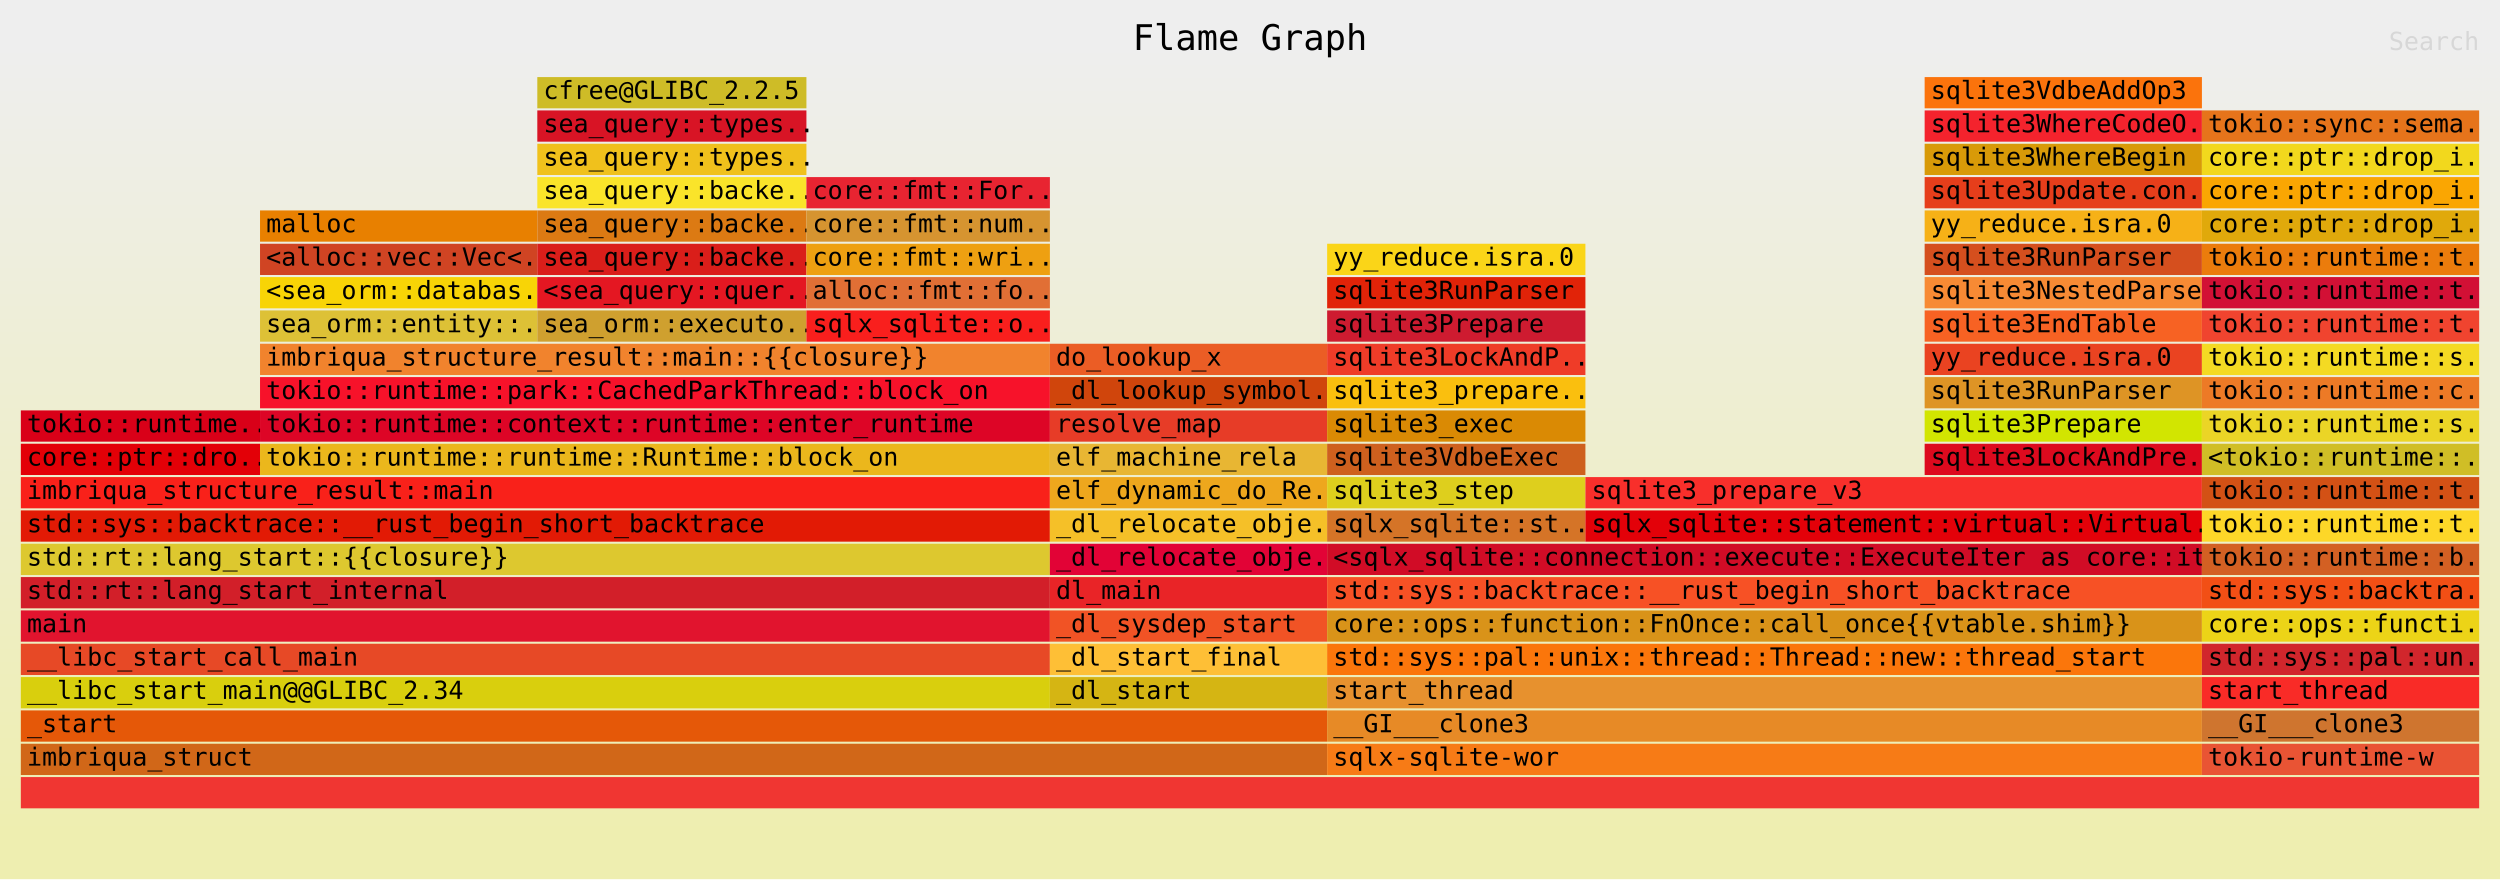
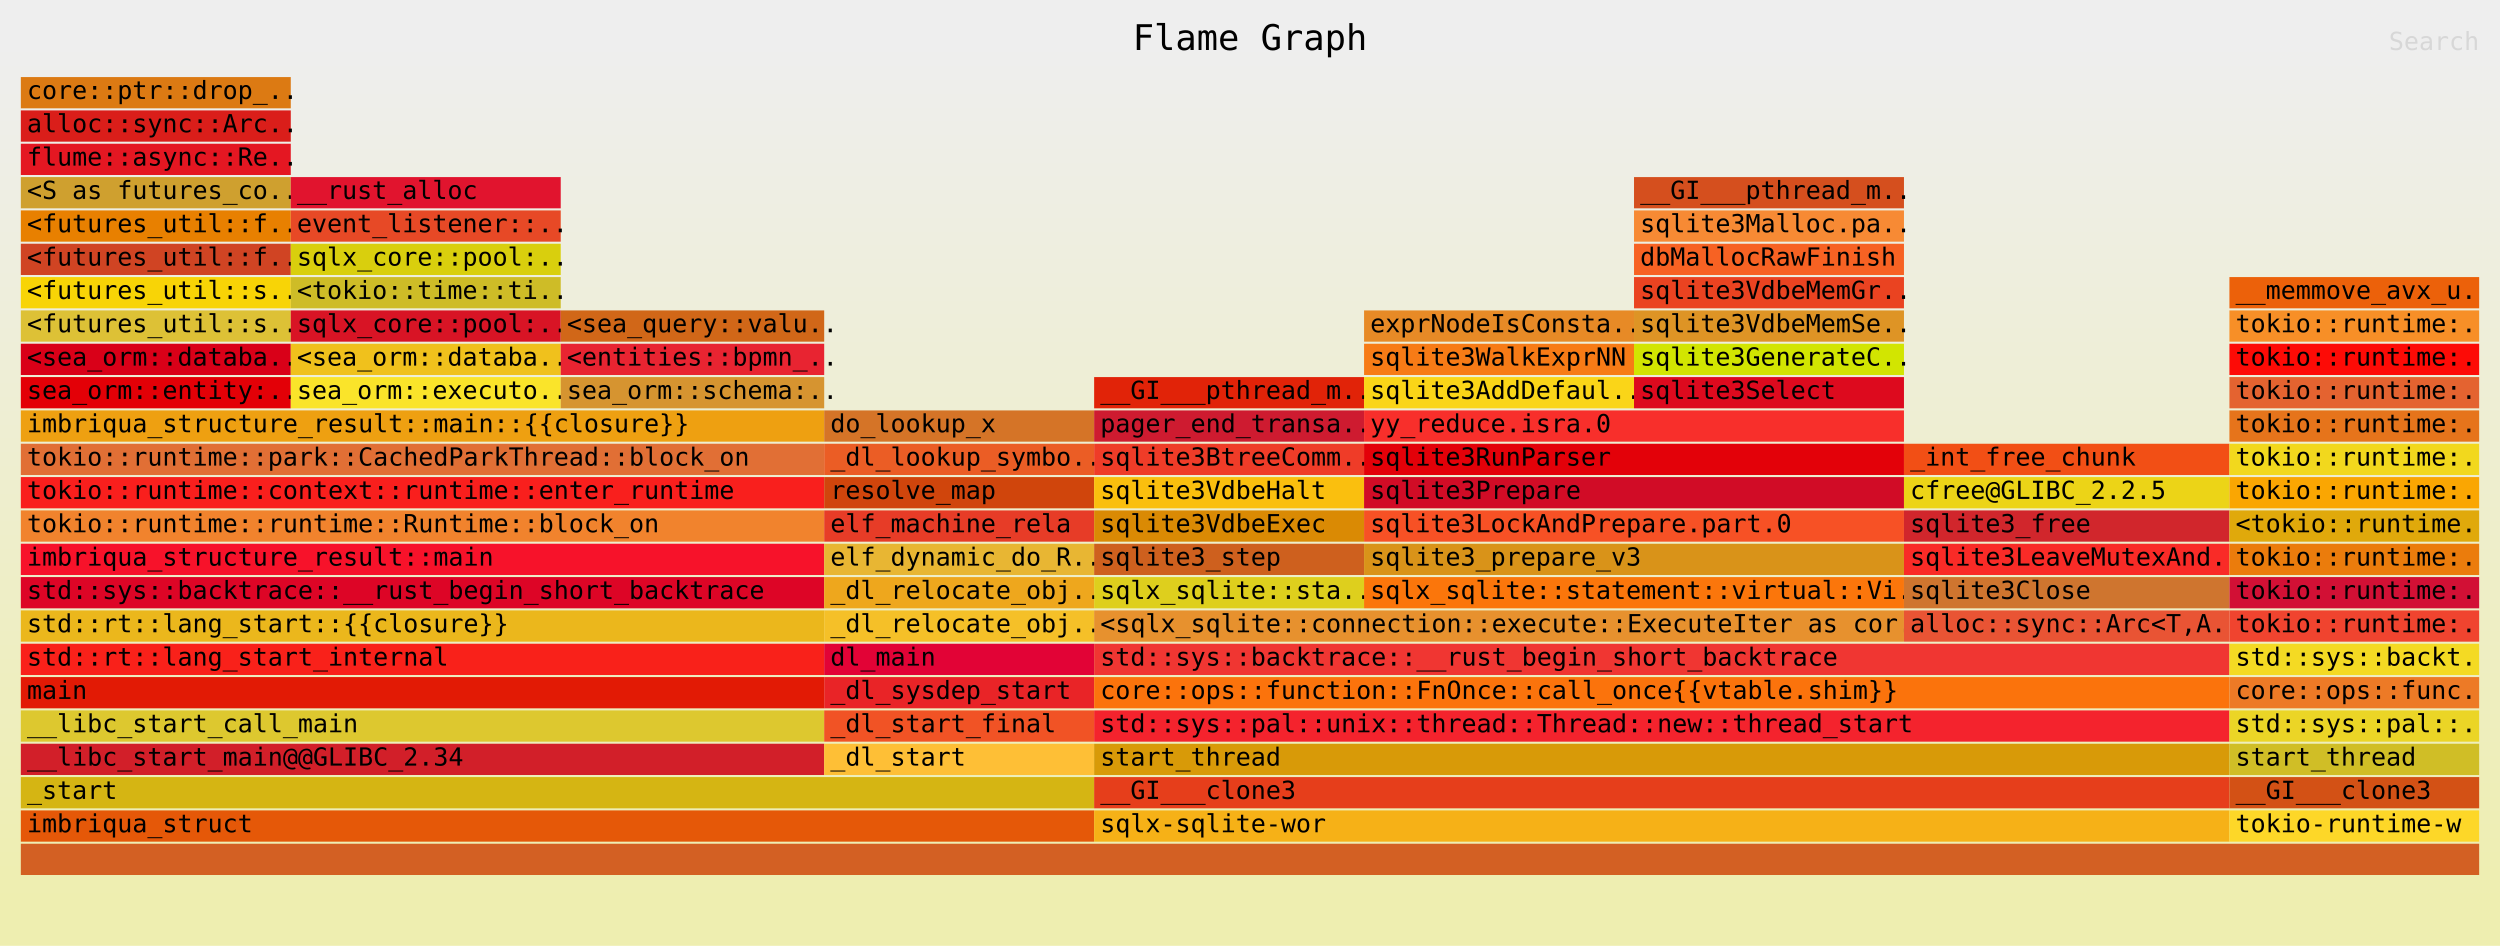
- <svg xmlns="http://www.w3.org/2000/svg" xmlns:ns1="http://github.com/jonhoo/inferno" version="1.1" width="1200" height="422" viewBox="0 0 1200 422">
+ <svg xmlns="http://www.w3.org/2000/svg" xmlns:ns1="http://github.com/jonhoo/inferno" version="1.1" width="1200" height="454" viewBox="0 0 1200 454">
  <defs>
    <linearGradient id="background" y1="0" y2="1" x1="0" x2="0">
      <stop stop-color="#eeeeee" offset="5%" />
      <stop stop-color="#eeeeb0" offset="95%" />
    </linearGradient>
  </defs>
  <style type="text/css">
text { font-family:monospace; font-size:12px }
#title { text-anchor:middle; font-size:17px; }
#matched { text-anchor:end; }
#search { text-anchor:end; opacity:0.1; cursor:pointer; }
#search:hover, #search.show { opacity:1; }
#subtitle { text-anchor:middle; font-color:rgb(160,160,160); }
#unzoom { cursor:pointer; }
#frames &gt; *:hover { stroke:black; stroke-width:0.5; cursor:pointer; }
.hide { display:none; }
.parent { opacity:0.5; }
</style>
-   <rect x="0" y="0" width="100%" height="422" fill="url(#background)" />
+   <rect x="0" y="0" width="100%" height="454" fill="url(#background)" />
  <text id="title" fill="rgb(0,0,0)" x="50%" y="24.00">Flame Graph</text>
-   <text id="details" fill="rgb(0,0,0)" x="10" y="405.00"> </text>
+   <text id="details" fill="rgb(0,0,0)" x="10" y="437.00"> </text>
  <text id="unzoom" class="hide" fill="rgb(0,0,0)" x="10" y="24.00">Reset Zoom</text>
  <text id="search" fill="rgb(0,0,0)" x="1190" y="24.00">Search</text>
-   <text id="matched" fill="rgb(0,0,0)" x="1190" y="405.00"> </text>
-   <svg id="frames" x="10" width="1180" total_samples="4446489">
-     <g>
-       <rect x="0%" y="213" width="9.73%" height="15" fill="rgb(227,0,7)" ns1:x="0" ns1:w="432638" />
-       <text x="0.25%" y="223.50">core::ptr::dro..</text>
-     </g>
-     <g>
-       <rect x="0%" y="197" width="9.73%" height="15" fill="rgb(217,0,24)" ns1:x="0" ns1:w="432638" />
-       <text x="0.25%" y="207.50">tokio::runtime..</text>
-     </g>
-     <g>
-       <rect x="9.73%" y="149" width="11.279%" height="15" fill="rgb(221,193,54)" ns1:x="432638" ns1:w="501504" />
-       <text x="9.98%" y="159.50">sea_orm::entity::..</text>
-     </g>
-     <g>
-       <rect x="9.73%" y="133" width="11.279%" height="15" fill="rgb(248,212,6)" ns1:x="432638" ns1:w="501504" />
-       <text x="9.98%" y="143.50">&lt;sea_orm::databas..</text>
-     </g>
-     <g>
-       <rect x="9.73%" y="117" width="11.279%" height="15" fill="rgb(208,68,35)" ns1:x="432638" ns1:w="501504" />
-       <text x="9.98%" y="127.50">&lt;alloc::vec::Vec&lt;..</text>
-     </g>
-     <g>
-       <rect x="9.73%" y="101" width="11.279%" height="15" fill="rgb(232,128,0)" ns1:x="432638" ns1:w="501504" />
-       <text x="9.98%" y="111.50">malloc</text>
-     </g>
-     <g>
-       <rect x="21.009%" y="149" width="10.947%" height="15" fill="rgb(207,160,47)" ns1:x="934142" ns1:w="486757" />
-       <text x="21.259%" y="159.50">sea_orm::executo..</text>
-     </g>
-     <g>
-       <rect x="21.009%" y="133" width="10.947%" height="15" fill="rgb(228,23,34)" ns1:x="934142" ns1:w="486757" />
-       <text x="21.259%" y="143.50">&lt;sea_query::quer..</text>
-     </g>
-     <g>
-       <rect x="21.009%" y="117" width="10.947%" height="15" fill="rgb(218,30,26)" ns1:x="934142" ns1:w="486757" />
-       <text x="21.259%" y="127.50">sea_query::backe..</text>
-     </g>
-     <g>
-       <rect x="21.009%" y="101" width="10.947%" height="15" fill="rgb(220,122,19)" ns1:x="934142" ns1:w="486757" />
-       <text x="21.259%" y="111.50">sea_query::backe..</text>
-     </g>
-     <g>
-       <rect x="21.009%" y="85" width="10.947%" height="15" fill="rgb(250,228,42)" ns1:x="934142" ns1:w="486757" />
-       <text x="21.259%" y="95.50">sea_query::backe..</text>
-     </g>
-     <g>
-       <rect x="21.009%" y="69" width="10.947%" height="15" fill="rgb(240,193,28)" ns1:x="934142" ns1:w="486757" />
-       <text x="21.259%" y="79.50">sea_query::types..</text>
-     </g>
-     <g>
-       <rect x="21.009%" y="53" width="10.947%" height="15" fill="rgb(216,20,37)" ns1:x="934142" ns1:w="486757" />
-       <text x="21.259%" y="63.50">sea_query::types..</text>
-     </g>
-     <g>
-       <rect x="21.009%" y="37" width="10.947%" height="15" fill="rgb(206,188,39)" ns1:x="934142" ns1:w="486757" />
-       <text x="21.259%" y="47.50">cfree@GLIBC_2.2.5</text>
-     </g>
-     <g>
-       <rect x="0%" y="325" width="41.859%" height="15" fill="rgb(217,207,13)" ns1:x="0" ns1:w="1861277" />
-       <text x="0.25%" y="335.50">__libc_start_main@@GLIBC_2.34</text>
-     </g>
-     <g>
-       <rect x="0%" y="309" width="41.859%" height="15" fill="rgb(231,73,38)" ns1:x="0" ns1:w="1861277" />
-       <text x="0.25%" y="319.50">__libc_start_call_main</text>
-     </g>
-     <g>
-       <rect x="0%" y="293" width="41.859%" height="15" fill="rgb(225,20,46)" ns1:x="0" ns1:w="1861277" />
-       <text x="0.25%" y="303.50">main</text>
-     </g>
-     <g>
-       <rect x="0%" y="277" width="41.859%" height="15" fill="rgb(210,31,41)" ns1:x="0" ns1:w="1861277" />
-       <text x="0.25%" y="287.50">std::rt::lang_start_internal</text>
-     </g>
-     <g>
-       <rect x="0%" y="261" width="41.859%" height="15" fill="rgb(221,200,47)" ns1:x="0" ns1:w="1861277" />
-       <text x="0.25%" y="271.50">std::rt::lang_start::{{closure}}</text>
-     </g>
-     <g>
-       <rect x="0%" y="245" width="41.859%" height="15" fill="rgb(226,26,5)" ns1:x="0" ns1:w="1861277" />
-       <text x="0.25%" y="255.50">std::sys::backtrace::__rust_begin_short_backtrace</text>
-     </g>
-     <g>
-       <rect x="0%" y="229" width="41.859%" height="15" fill="rgb(249,33,26)" ns1:x="0" ns1:w="1861277" />
-       <text x="0.25%" y="239.50">imbriqua_structure_result::main</text>
-     </g>
-     <g>
-       <rect x="9.73%" y="213" width="32.13%" height="15" fill="rgb(235,183,28)" ns1:x="432638" ns1:w="1428639" />
-       <text x="9.98%" y="223.50">tokio::runtime::runtime::Runtime::block_on</text>
-     </g>
-     <g>
-       <rect x="9.73%" y="197" width="32.13%" height="15" fill="rgb(221,5,38)" ns1:x="432638" ns1:w="1428639" />
-       <text x="9.98%" y="207.50">tokio::runtime::context::runtime::enter_runtime</text>
-     </g>
-     <g>
-       <rect x="9.73%" y="181" width="32.13%" height="15" fill="rgb(247,18,42)" ns1:x="432638" ns1:w="1428639" />
-       <text x="9.98%" y="191.50">tokio::runtime::park::CachedParkThread::block_on</text>
-     </g>
-     <g>
-       <rect x="9.73%" y="165" width="32.13%" height="15" fill="rgb(241,131,45)" ns1:x="432638" ns1:w="1428639" />
-       <text x="9.98%" y="175.50">imbriqua_structure_result::main::{{closure}}</text>
-     </g>
-     <g>
-       <rect x="31.956%" y="149" width="9.904%" height="15" fill="rgb(249,31,29)" ns1:x="1420899" ns1:w="440378" />
-       <text x="32.206%" y="159.50">sqlx_sqlite::o..</text>
-     </g>
-     <g>
-       <rect x="31.956%" y="133" width="9.904%" height="15" fill="rgb(225,111,53)" ns1:x="1420899" ns1:w="440378" />
-       <text x="32.206%" y="143.50">alloc::fmt::fo..</text>
-     </g>
-     <g>
-       <rect x="31.956%" y="117" width="9.904%" height="15" fill="rgb(238,160,17)" ns1:x="1420899" ns1:w="440378" />
-       <text x="32.206%" y="127.50">core::fmt::wri..</text>
-     </g>
-     <g>
-       <rect x="31.956%" y="101" width="9.904%" height="15" fill="rgb(214,148,48)" ns1:x="1420899" ns1:w="440378" />
-       <text x="32.206%" y="111.50">core::fmt::num..</text>
-     </g>
-     <g>
-       <rect x="31.956%" y="85" width="9.904%" height="15" fill="rgb(232,36,49)" ns1:x="1420899" ns1:w="440378" />
-       <text x="32.206%" y="95.50">core::fmt::For..</text>
-     </g>
-     <g>
-       <rect x="0%" y="357" width="53.138%" height="15" fill="rgb(209,103,24)" ns1:x="0" ns1:w="2362781" />
-       <text x="0.25%" y="367.50">imbriqua_struct</text>
-     </g>
-     <g>
-       <rect x="0%" y="341" width="53.138%" height="15" fill="rgb(229,88,8)" ns1:x="0" ns1:w="2362781" />
-       <text x="0.25%" y="351.50">_start</text>
-     </g>
-     <g>
-       <rect x="41.859%" y="325" width="11.279%" height="15" fill="rgb(213,181,19)" ns1:x="1861277" ns1:w="501504" />
-       <text x="42.109%" y="335.50">_dl_start</text>
-     </g>
-     <g>
-       <rect x="41.859%" y="309" width="11.279%" height="15" fill="rgb(254,191,54)" ns1:x="1861277" ns1:w="501504" />
-       <text x="42.109%" y="319.50">_dl_start_final</text>
-     </g>
-     <g>
-       <rect x="41.859%" y="293" width="11.279%" height="15" fill="rgb(241,83,37)" ns1:x="1861277" ns1:w="501504" />
-       <text x="42.109%" y="303.50">_dl_sysdep_start</text>
-     </g>
-     <g>
-       <rect x="41.859%" y="277" width="11.279%" height="15" fill="rgb(233,36,39)" ns1:x="1861277" ns1:w="501504" />
-       <text x="42.109%" y="287.50">dl_main</text>
-     </g>
-     <g>
-       <rect x="41.859%" y="261" width="11.279%" height="15" fill="rgb(226,3,54)" ns1:x="1861277" ns1:w="501504" />
-       <text x="42.109%" y="271.50">_dl_relocate_obje..</text>
-     </g>
-     <g>
-       <rect x="41.859%" y="245" width="11.279%" height="15" fill="rgb(245,192,40)" ns1:x="1861277" ns1:w="501504" />
-       <text x="42.109%" y="255.50">_dl_relocate_obje..</text>
-     </g>
-     <g>
-       <rect x="41.859%" y="229" width="11.279%" height="15" fill="rgb(238,167,29)" ns1:x="1861277" ns1:w="501504" />
-       <text x="42.109%" y="239.50">elf_dynamic_do_Re..</text>
-     </g>
-     <g>
-       <rect x="41.859%" y="213" width="11.279%" height="15" fill="rgb(232,182,51)" ns1:x="1861277" ns1:w="501504" />
-       <text x="42.109%" y="223.50">elf_machine_rela</text>
-     </g>
-     <g>
-       <rect x="41.859%" y="197" width="11.279%" height="15" fill="rgb(231,60,39)" ns1:x="1861277" ns1:w="501504" />
-       <text x="42.109%" y="207.50">resolve_map</text>
-     </g>
-     <g>
-       <rect x="41.859%" y="181" width="11.279%" height="15" fill="rgb(208,69,12)" ns1:x="1861277" ns1:w="501504" />
-       <text x="42.109%" y="191.50">_dl_lookup_symbol..</text>
-     </g>
-     <g>
-       <rect x="41.859%" y="165" width="11.279%" height="15" fill="rgb(235,93,37)" ns1:x="1861277" ns1:w="501504" />
-       <text x="42.109%" y="175.50">do_lookup_x</text>
-     </g>
-     <g>
-       <rect x="53.138%" y="245" width="10.506%" height="15" fill="rgb(213,116,39)" ns1:x="2362781" ns1:w="467139" />
-       <text x="53.388%" y="255.50">sqlx_sqlite::st..</text>
-     </g>
-     <g>
-       <rect x="53.138%" y="229" width="10.506%" height="15" fill="rgb(222,207,29)" ns1:x="2362781" ns1:w="467139" />
-       <text x="53.388%" y="239.50">sqlite3_step</text>
-     </g>
-     <g>
-       <rect x="53.138%" y="213" width="10.506%" height="15" fill="rgb(206,96,30)" ns1:x="2362781" ns1:w="467139" />
-       <text x="53.388%" y="223.50">sqlite3VdbeExec</text>
-     </g>
-     <g>
-       <rect x="53.138%" y="197" width="10.506%" height="15" fill="rgb(218,138,4)" ns1:x="2362781" ns1:w="467139" />
-       <text x="53.388%" y="207.50">sqlite3_exec</text>
-     </g>
-     <g>
-       <rect x="53.138%" y="181" width="10.506%" height="15" fill="rgb(250,191,14)" ns1:x="2362781" ns1:w="467139" />
-       <text x="53.388%" y="191.50">sqlite3_prepare..</text>
-     </g>
-     <g>
-       <rect x="53.138%" y="165" width="10.506%" height="15" fill="rgb(239,60,40)" ns1:x="2362781" ns1:w="467139" />
-       <text x="53.388%" y="175.50">sqlite3LockAndP..</text>
-     </g>
-     <g>
-       <rect x="53.138%" y="149" width="10.506%" height="15" fill="rgb(206,27,48)" ns1:x="2362781" ns1:w="467139" />
-       <text x="53.388%" y="159.50">sqlite3Prepare</text>
-     </g>
-     <g>
-       <rect x="53.138%" y="133" width="10.506%" height="15" fill="rgb(225,35,8)" ns1:x="2362781" ns1:w="467139" />
-       <text x="53.388%" y="143.50">sqlite3RunParser</text>
-     </g>
-     <g>
-       <rect x="53.138%" y="117" width="10.506%" height="15" fill="rgb(250,213,24)" ns1:x="2362781" ns1:w="467139" />
-       <text x="53.388%" y="127.50">yy_reduce.isra.0</text>
-     </g>
-     <g>
-       <rect x="53.138%" y="357" width="35.583%" height="15" fill="rgb(247,123,22)" ns1:x="2362781" ns1:w="1582204" />
-       <text x="53.388%" y="367.50">sqlx-sqlite-wor</text>
-     </g>
-     <g>
-       <rect x="53.138%" y="341" width="35.583%" height="15" fill="rgb(231,138,38)" ns1:x="2362781" ns1:w="1582204" />
-       <text x="53.388%" y="351.50">__GI___clone3</text>
-     </g>
-     <g>
-       <rect x="53.138%" y="325" width="35.583%" height="15" fill="rgb(231,145,46)" ns1:x="2362781" ns1:w="1582204" />
-       <text x="53.388%" y="335.50">start_thread</text>
-     </g>
-     <g>
-       <rect x="53.138%" y="309" width="35.583%" height="15" fill="rgb(251,118,11)" ns1:x="2362781" ns1:w="1582204" />
-       <text x="53.388%" y="319.50">std::sys::pal::unix::thread::Thread::new::thread_start</text>
-     </g>
-     <g>
-       <rect x="53.138%" y="293" width="35.583%" height="15" fill="rgb(217,147,25)" ns1:x="2362781" ns1:w="1582204" />
-       <text x="53.388%" y="303.50">core::ops::function::FnOnce::call_once{{vtable.shim}}</text>
-     </g>
-     <g>
-       <rect x="53.138%" y="277" width="35.583%" height="15" fill="rgb(247,81,37)" ns1:x="2362781" ns1:w="1582204" />
-       <text x="53.388%" y="287.50">std::sys::backtrace::__rust_begin_short_backtrace</text>
-     </g>
-     <g>
-       <rect x="53.138%" y="261" width="35.583%" height="15" fill="rgb(209,12,38)" ns1:x="2362781" ns1:w="1582204" />
-       <text x="53.388%" y="271.50">&lt;sqlx_sqlite::connection::execute::ExecuteIter as core::it..</text>
-     </g>
-     <g>
-       <rect x="63.644%" y="245" width="25.077%" height="15" fill="rgb(227,1,9)" ns1:x="2829920" ns1:w="1115065" />
-       <text x="63.894%" y="255.50">sqlx_sqlite::statement::virtual::Virtual..</text>
-     </g>
-     <g>
-       <rect x="63.644%" y="229" width="25.077%" height="15" fill="rgb(248,47,43)" ns1:x="2829920" ns1:w="1115065" />
-       <text x="63.894%" y="239.50">sqlite3_prepare_v3</text>
-     </g>
-     <g>
-       <rect x="77.443%" y="213" width="11.279%" height="15" fill="rgb(221,10,30)" ns1:x="3443481" ns1:w="501504" />
-       <text x="77.693%" y="223.50">sqlite3LockAndPre..</text>
-     </g>
-     <g>
-       <rect x="77.443%" y="197" width="11.279%" height="15" fill="rgb(210,229,1)" ns1:x="3443481" ns1:w="501504" />
-       <text x="77.693%" y="207.50">sqlite3Prepare</text>
-     </g>
-     <g>
-       <rect x="77.443%" y="181" width="11.279%" height="15" fill="rgb(222,148,37)" ns1:x="3443481" ns1:w="501504" />
-       <text x="77.693%" y="191.50">sqlite3RunParser</text>
-     </g>
-     <g>
-       <rect x="77.443%" y="165" width="11.279%" height="15" fill="rgb(234,67,33)" ns1:x="3443481" ns1:w="501504" />
-       <text x="77.693%" y="175.50">yy_reduce.isra.0</text>
-     </g>
-     <g>
-       <rect x="77.443%" y="149" width="11.279%" height="15" fill="rgb(247,98,35)" ns1:x="3443481" ns1:w="501504" />
-       <text x="77.693%" y="159.50">sqlite3EndTable</text>
-     </g>
-     <g>
-       <rect x="77.443%" y="133" width="11.279%" height="15" fill="rgb(247,138,52)" ns1:x="3443481" ns1:w="501504" />
-       <text x="77.693%" y="143.50">sqlite3NestedParse</text>
-     </g>
-     <g>
-       <rect x="77.443%" y="117" width="11.279%" height="15" fill="rgb(213,79,30)" ns1:x="3443481" ns1:w="501504" />
-       <text x="77.693%" y="127.50">sqlite3RunParser</text>
-     </g>
-     <g>
-       <rect x="77.443%" y="101" width="11.279%" height="15" fill="rgb(246,177,23)" ns1:x="3443481" ns1:w="501504" />
-       <text x="77.693%" y="111.50">yy_reduce.isra.0</text>
-     </g>
-     <g>
-       <rect x="77.443%" y="85" width="11.279%" height="15" fill="rgb(230,62,27)" ns1:x="3443481" ns1:w="501504" />
-       <text x="77.693%" y="95.50">sqlite3Update.con..</text>
-     </g>
-     <g>
-       <rect x="77.443%" y="69" width="11.279%" height="15" fill="rgb(216,154,8)" ns1:x="3443481" ns1:w="501504" />
-       <text x="77.693%" y="79.50">sqlite3WhereBegin</text>
-     </g>
-     <g>
-       <rect x="77.443%" y="53" width="11.279%" height="15" fill="rgb(244,35,45)" ns1:x="3443481" ns1:w="501504" />
-       <text x="77.693%" y="63.50">sqlite3WhereCodeO..</text>
-     </g>
-     <g>
-       <rect x="77.443%" y="37" width="11.279%" height="15" fill="rgb(251,115,12)" ns1:x="3443481" ns1:w="501504" />
-       <text x="77.693%" y="47.50">sqlite3VdbeAddOp3</text>
-     </g>
-     <g>
-       <rect x="0%" y="373" width="100%" height="15" fill="rgb(240,54,50)" ns1:x="0" ns1:w="4446489" />
-       <text x="0.25%" y="383.50" />
-     </g>
-     <g>
-       <rect x="88.721%" y="357" width="11.279%" height="15" fill="rgb(233,84,52)" ns1:x="3944985" ns1:w="501504" />
-       <text x="88.971%" y="367.50">tokio-runtime-w</text>
-     </g>
-     <g>
-       <rect x="88.721%" y="341" width="11.279%" height="15" fill="rgb(207,117,47)" ns1:x="3944985" ns1:w="501504" />
-       <text x="88.971%" y="351.50">__GI___clone3</text>
-     </g>
-     <g>
-       <rect x="88.721%" y="325" width="11.279%" height="15" fill="rgb(249,43,39)" ns1:x="3944985" ns1:w="501504" />
-       <text x="88.971%" y="335.50">start_thread</text>
-     </g>
-     <g>
-       <rect x="88.721%" y="309" width="11.279%" height="15" fill="rgb(209,38,44)" ns1:x="3944985" ns1:w="501504" />
-       <text x="88.971%" y="319.50">std::sys::pal::un..</text>
-     </g>
-     <g>
-       <rect x="88.721%" y="293" width="11.279%" height="15" fill="rgb(236,212,23)" ns1:x="3944985" ns1:w="501504" />
-       <text x="88.971%" y="303.50">core::ops::functi..</text>
-     </g>
-     <g>
-       <rect x="88.721%" y="277" width="11.279%" height="15" fill="rgb(242,79,21)" ns1:x="3944985" ns1:w="501504" />
-       <text x="88.971%" y="287.50">std::sys::backtra..</text>
-     </g>
-     <g>
-       <rect x="88.721%" y="261" width="11.279%" height="15" fill="rgb(211,96,35)" ns1:x="3944985" ns1:w="501504" />
-       <text x="88.971%" y="271.50">tokio::runtime::b..</text>
-     </g>
-     <g>
-       <rect x="88.721%" y="245" width="11.279%" height="15" fill="rgb(253,215,40)" ns1:x="3944985" ns1:w="501504" />
-       <text x="88.971%" y="255.50">tokio::runtime::t..</text>
-     </g>
-     <g>
-       <rect x="88.721%" y="229" width="11.279%" height="15" fill="rgb(211,81,21)" ns1:x="3944985" ns1:w="501504" />
-       <text x="88.971%" y="239.50">tokio::runtime::t..</text>
-     </g>
-     <g>
-       <rect x="88.721%" y="213" width="11.279%" height="15" fill="rgb(208,190,38)" ns1:x="3944985" ns1:w="501504" />
-       <text x="88.971%" y="223.50">&lt;tokio::runtime::..</text>
-     </g>
-     <g>
-       <rect x="88.721%" y="197" width="11.279%" height="15" fill="rgb(235,213,38)" ns1:x="3944985" ns1:w="501504" />
-       <text x="88.971%" y="207.50">tokio::runtime::s..</text>
-     </g>
-     <g>
-       <rect x="88.721%" y="181" width="11.279%" height="15" fill="rgb(237,122,38)" ns1:x="3944985" ns1:w="501504" />
-       <text x="88.971%" y="191.50">tokio::runtime::c..</text>
-     </g>
-     <g>
-       <rect x="88.721%" y="165" width="11.279%" height="15" fill="rgb(244,218,35)" ns1:x="3944985" ns1:w="501504" />
-       <text x="88.971%" y="175.50">tokio::runtime::s..</text>
-     </g>
-     <g>
-       <rect x="88.721%" y="149" width="11.279%" height="15" fill="rgb(240,68,47)" ns1:x="3944985" ns1:w="501504" />
-       <text x="88.971%" y="159.50">tokio::runtime::t..</text>
-     </g>
-     <g>
-       <rect x="88.721%" y="133" width="11.279%" height="15" fill="rgb(210,16,53)" ns1:x="3944985" ns1:w="501504" />
-       <text x="88.971%" y="143.50">tokio::runtime::t..</text>
-     </g>
-     <g>
-       <rect x="88.721%" y="117" width="11.279%" height="15" fill="rgb(235,124,12)" ns1:x="3944985" ns1:w="501504" />
-       <text x="88.971%" y="127.50">tokio::runtime::t..</text>
-     </g>
-     <g>
-       <rect x="88.721%" y="101" width="11.279%" height="15" fill="rgb(224,169,11)" ns1:x="3944985" ns1:w="501504" />
-       <text x="88.971%" y="111.50">core::ptr::drop_i..</text>
-     </g>
-     <g>
-       <rect x="88.721%" y="85" width="11.279%" height="15" fill="rgb(250,166,2)" ns1:x="3944985" ns1:w="501504" />
-       <text x="88.971%" y="95.50">core::ptr::drop_i..</text>
-     </g>
-     <g>
-       <rect x="88.721%" y="69" width="11.279%" height="15" fill="rgb(242,216,29)" ns1:x="3944985" ns1:w="501504" />
-       <text x="88.971%" y="79.50">core::ptr::drop_i..</text>
-     </g>
-     <g>
-       <rect x="88.721%" y="53" width="11.279%" height="15" fill="rgb(230,116,27)" ns1:x="3944985" ns1:w="501504" />
-       <text x="88.971%" y="63.50">tokio::sync::sema..</text>
+   <text id="matched" fill="rgb(0,0,0)" x="1190" y="437.00"> </text>
+   <svg id="frames" x="10" width="1180" total_samples="4567129">
+     <g>
+       <rect x="0%" y="181" width="10.981%" height="15" fill="rgb(227,0,7)" ns1:x="0" ns1:w="501504" />
+       <text x="0.25%" y="191.50">sea_orm::entity:..</text>
+     </g>
+     <g>
+       <rect x="0%" y="165" width="10.981%" height="15" fill="rgb(217,0,24)" ns1:x="0" ns1:w="501504" />
+       <text x="0.25%" y="175.50">&lt;sea_orm::databa..</text>
+     </g>
+     <g>
+       <rect x="0%" y="149" width="10.981%" height="15" fill="rgb(221,193,54)" ns1:x="0" ns1:w="501504" />
+       <text x="0.25%" y="159.50">&lt;futures_util::s..</text>
+     </g>
+     <g>
+       <rect x="0%" y="133" width="10.981%" height="15" fill="rgb(248,212,6)" ns1:x="0" ns1:w="501504" />
+       <text x="0.25%" y="143.50">&lt;futures_util::s..</text>
+     </g>
+     <g>
+       <rect x="0%" y="117" width="10.981%" height="15" fill="rgb(208,68,35)" ns1:x="0" ns1:w="501504" />
+       <text x="0.25%" y="127.50">&lt;futures_util::f..</text>
+     </g>
+     <g>
+       <rect x="0%" y="101" width="10.981%" height="15" fill="rgb(232,128,0)" ns1:x="0" ns1:w="501504" />
+       <text x="0.25%" y="111.50">&lt;futures_util::f..</text>
+     </g>
+     <g>
+       <rect x="0%" y="85" width="10.981%" height="15" fill="rgb(207,160,47)" ns1:x="0" ns1:w="501504" />
+       <text x="0.25%" y="95.50">&lt;S as futures_co..</text>
+     </g>
+     <g>
+       <rect x="0%" y="69" width="10.981%" height="15" fill="rgb(228,23,34)" ns1:x="0" ns1:w="501504" />
+       <text x="0.25%" y="79.50">flume::async::Re..</text>
+     </g>
+     <g>
+       <rect x="0%" y="53" width="10.981%" height="15" fill="rgb(218,30,26)" ns1:x="0" ns1:w="501504" />
+       <text x="0.25%" y="63.50">alloc::sync::Arc..</text>
+     </g>
+     <g>
+       <rect x="0%" y="37" width="10.981%" height="15" fill="rgb(220,122,19)" ns1:x="0" ns1:w="501504" />
+       <text x="0.25%" y="47.50">core::ptr::drop_..</text>
+     </g>
+     <g>
+       <rect x="10.981%" y="181" width="10.981%" height="15" fill="rgb(250,228,42)" ns1:x="501504" ns1:w="501504" />
+       <text x="11.231%" y="191.50">sea_orm::executo..</text>
+     </g>
+     <g>
+       <rect x="10.981%" y="165" width="10.981%" height="15" fill="rgb(240,193,28)" ns1:x="501504" ns1:w="501504" />
+       <text x="11.231%" y="175.50">&lt;sea_orm::databa..</text>
+     </g>
+     <g>
+       <rect x="10.981%" y="149" width="10.981%" height="15" fill="rgb(216,20,37)" ns1:x="501504" ns1:w="501504" />
+       <text x="11.231%" y="159.50">sqlx_core::pool:..</text>
+     </g>
+     <g>
+       <rect x="10.981%" y="133" width="10.981%" height="15" fill="rgb(206,188,39)" ns1:x="501504" ns1:w="501504" />
+       <text x="11.231%" y="143.50">&lt;tokio::time::ti..</text>
+     </g>
+     <g>
+       <rect x="10.981%" y="117" width="10.981%" height="15" fill="rgb(217,207,13)" ns1:x="501504" ns1:w="501504" />
+       <text x="11.231%" y="127.50">sqlx_core::pool:..</text>
+     </g>
+     <g>
+       <rect x="10.981%" y="101" width="10.981%" height="15" fill="rgb(231,73,38)" ns1:x="501504" ns1:w="501504" />
+       <text x="11.231%" y="111.50">event_listener::..</text>
+     </g>
+     <g>
+       <rect x="10.981%" y="85" width="10.981%" height="15" fill="rgb(225,20,46)" ns1:x="501504" ns1:w="501504" />
+       <text x="11.231%" y="95.50">__rust_alloc</text>
+     </g>
+     <g>
+       <rect x="0%" y="357" width="32.679%" height="15" fill="rgb(210,31,41)" ns1:x="0" ns1:w="1492489" />
+       <text x="0.25%" y="367.50">__libc_start_main@@GLIBC_2.34</text>
+     </g>
+     <g>
+       <rect x="0%" y="341" width="32.679%" height="15" fill="rgb(221,200,47)" ns1:x="0" ns1:w="1492489" />
+       <text x="0.25%" y="351.50">__libc_start_call_main</text>
+     </g>
+     <g>
+       <rect x="0%" y="325" width="32.679%" height="15" fill="rgb(226,26,5)" ns1:x="0" ns1:w="1492489" />
+       <text x="0.25%" y="335.50">main</text>
+     </g>
+     <g>
+       <rect x="0%" y="309" width="32.679%" height="15" fill="rgb(249,33,26)" ns1:x="0" ns1:w="1492489" />
+       <text x="0.25%" y="319.50">std::rt::lang_start_internal</text>
+     </g>
+     <g>
+       <rect x="0%" y="293" width="32.679%" height="15" fill="rgb(235,183,28)" ns1:x="0" ns1:w="1492489" />
+       <text x="0.25%" y="303.50">std::rt::lang_start::{{closure}}</text>
+     </g>
+     <g>
+       <rect x="0%" y="277" width="32.679%" height="15" fill="rgb(221,5,38)" ns1:x="0" ns1:w="1492489" />
+       <text x="0.25%" y="287.50">std::sys::backtrace::__rust_begin_short_backtrace</text>
+     </g>
+     <g>
+       <rect x="0%" y="261" width="32.679%" height="15" fill="rgb(247,18,42)" ns1:x="0" ns1:w="1492489" />
+       <text x="0.25%" y="271.50">imbriqua_structure_result::main</text>
+     </g>
+     <g>
+       <rect x="0%" y="245" width="32.679%" height="15" fill="rgb(241,131,45)" ns1:x="0" ns1:w="1492489" />
+       <text x="0.25%" y="255.50">tokio::runtime::runtime::Runtime::block_on</text>
+     </g>
+     <g>
+       <rect x="0%" y="229" width="32.679%" height="15" fill="rgb(249,31,29)" ns1:x="0" ns1:w="1492489" />
+       <text x="0.25%" y="239.50">tokio::runtime::context::runtime::enter_runtime</text>
+     </g>
+     <g>
+       <rect x="0%" y="213" width="32.679%" height="15" fill="rgb(225,111,53)" ns1:x="0" ns1:w="1492489" />
+       <text x="0.25%" y="223.50">tokio::runtime::park::CachedParkThread::block_on</text>
+     </g>
+     <g>
+       <rect x="0%" y="197" width="32.679%" height="15" fill="rgb(238,160,17)" ns1:x="0" ns1:w="1492489" />
+       <text x="0.25%" y="207.50">imbriqua_structure_result::main::{{closure}}</text>
+     </g>
+     <g>
+       <rect x="21.962%" y="181" width="10.717%" height="15" fill="rgb(214,148,48)" ns1:x="1003008" ns1:w="489481" />
+       <text x="22.212%" y="191.50">sea_orm::schema:..</text>
+     </g>
+     <g>
+       <rect x="21.962%" y="165" width="10.717%" height="15" fill="rgb(232,36,49)" ns1:x="1003008" ns1:w="489481" />
+       <text x="22.212%" y="175.50">&lt;entities::bpmn_..</text>
+     </g>
+     <g>
+       <rect x="21.962%" y="149" width="10.717%" height="15" fill="rgb(209,103,24)" ns1:x="1003008" ns1:w="489481" />
+       <text x="22.212%" y="159.50">&lt;sea_query::valu..</text>
+     </g>
+     <g>
+       <rect x="0%" y="389" width="43.66%" height="15" fill="rgb(229,88,8)" ns1:x="0" ns1:w="1993993" />
+       <text x="0.25%" y="399.50">imbriqua_struct</text>
+     </g>
+     <g>
+       <rect x="0%" y="373" width="43.66%" height="15" fill="rgb(213,181,19)" ns1:x="0" ns1:w="1993993" />
+       <text x="0.25%" y="383.50">_start</text>
+     </g>
+     <g>
+       <rect x="32.679%" y="357" width="10.981%" height="15" fill="rgb(254,191,54)" ns1:x="1492489" ns1:w="501504" />
+       <text x="32.929%" y="367.50">_dl_start</text>
+     </g>
+     <g>
+       <rect x="32.679%" y="341" width="10.981%" height="15" fill="rgb(241,83,37)" ns1:x="1492489" ns1:w="501504" />
+       <text x="32.929%" y="351.50">_dl_start_final</text>
+     </g>
+     <g>
+       <rect x="32.679%" y="325" width="10.981%" height="15" fill="rgb(233,36,39)" ns1:x="1492489" ns1:w="501504" />
+       <text x="32.929%" y="335.50">_dl_sysdep_start</text>
+     </g>
+     <g>
+       <rect x="32.679%" y="309" width="10.981%" height="15" fill="rgb(226,3,54)" ns1:x="1492489" ns1:w="501504" />
+       <text x="32.929%" y="319.50">dl_main</text>
+     </g>
+     <g>
+       <rect x="32.679%" y="293" width="10.981%" height="15" fill="rgb(245,192,40)" ns1:x="1492489" ns1:w="501504" />
+       <text x="32.929%" y="303.50">_dl_relocate_obj..</text>
+     </g>
+     <g>
+       <rect x="32.679%" y="277" width="10.981%" height="15" fill="rgb(238,167,29)" ns1:x="1492489" ns1:w="501504" />
+       <text x="32.929%" y="287.50">_dl_relocate_obj..</text>
+     </g>
+     <g>
+       <rect x="32.679%" y="261" width="10.981%" height="15" fill="rgb(232,182,51)" ns1:x="1492489" ns1:w="501504" />
+       <text x="32.929%" y="271.50">elf_dynamic_do_R..</text>
+     </g>
+     <g>
+       <rect x="32.679%" y="245" width="10.981%" height="15" fill="rgb(231,60,39)" ns1:x="1492489" ns1:w="501504" />
+       <text x="32.929%" y="255.50">elf_machine_rela</text>
+     </g>
+     <g>
+       <rect x="32.679%" y="229" width="10.981%" height="15" fill="rgb(208,69,12)" ns1:x="1492489" ns1:w="501504" />
+       <text x="32.929%" y="239.50">resolve_map</text>
+     </g>
+     <g>
+       <rect x="32.679%" y="213" width="10.981%" height="15" fill="rgb(235,93,37)" ns1:x="1492489" ns1:w="501504" />
+       <text x="32.929%" y="223.50">_dl_lookup_symbo..</text>
+     </g>
+     <g>
+       <rect x="32.679%" y="197" width="10.981%" height="15" fill="rgb(213,116,39)" ns1:x="1492489" ns1:w="501504" />
+       <text x="32.929%" y="207.50">do_lookup_x</text>
+     </g>
+     <g>
+       <rect x="43.66%" y="277" width="10.981%" height="15" fill="rgb(222,207,29)" ns1:x="1993993" ns1:w="501504" />
+       <text x="43.91%" y="287.50">sqlx_sqlite::sta..</text>
+     </g>
+     <g>
+       <rect x="43.66%" y="261" width="10.981%" height="15" fill="rgb(206,96,30)" ns1:x="1993993" ns1:w="501504" />
+       <text x="43.91%" y="271.50">sqlite3_step</text>
+     </g>
+     <g>
+       <rect x="43.66%" y="245" width="10.981%" height="15" fill="rgb(218,138,4)" ns1:x="1993993" ns1:w="501504" />
+       <text x="43.91%" y="255.50">sqlite3VdbeExec</text>
+     </g>
+     <g>
+       <rect x="43.66%" y="229" width="10.981%" height="15" fill="rgb(250,191,14)" ns1:x="1993993" ns1:w="501504" />
+       <text x="43.91%" y="239.50">sqlite3VdbeHalt</text>
+     </g>
+     <g>
+       <rect x="43.66%" y="213" width="10.981%" height="15" fill="rgb(239,60,40)" ns1:x="1993993" ns1:w="501504" />
+       <text x="43.91%" y="223.50">sqlite3BtreeComm..</text>
+     </g>
+     <g>
+       <rect x="43.66%" y="197" width="10.981%" height="15" fill="rgb(206,27,48)" ns1:x="1993993" ns1:w="501504" />
+       <text x="43.91%" y="207.50">pager_end_transa..</text>
+     </g>
+     <g>
+       <rect x="43.66%" y="181" width="10.981%" height="15" fill="rgb(225,35,8)" ns1:x="1993993" ns1:w="501504" />
+       <text x="43.91%" y="191.50">__GI___pthread_m..</text>
+     </g>
+     <g>
+       <rect x="54.64%" y="181" width="10.981%" height="15" fill="rgb(250,213,24)" ns1:x="2495497" ns1:w="501504" />
+       <text x="54.89%" y="191.50">sqlite3AddDefaul..</text>
+     </g>
+     <g>
+       <rect x="54.64%" y="165" width="10.981%" height="15" fill="rgb(247,123,22)" ns1:x="2495497" ns1:w="501504" />
+       <text x="54.89%" y="175.50">sqlite3WalkExprNN</text>
+     </g>
+     <g>
+       <rect x="54.64%" y="149" width="10.981%" height="15" fill="rgb(231,138,38)" ns1:x="2495497" ns1:w="501504" />
+       <text x="54.89%" y="159.50">exprNodeIsConsta..</text>
+     </g>
+     <g>
+       <rect x="43.66%" y="293" width="32.942%" height="15" fill="rgb(231,145,46)" ns1:x="1993993" ns1:w="1504512" />
+       <text x="43.91%" y="303.50">&lt;sqlx_sqlite::connection::execute::ExecuteIter as cor..</text>
+     </g>
+     <g>
+       <rect x="54.64%" y="277" width="21.962%" height="15" fill="rgb(251,118,11)" ns1:x="2495497" ns1:w="1003008" />
+       <text x="54.89%" y="287.50">sqlx_sqlite::statement::virtual::Vi..</text>
+     </g>
+     <g>
+       <rect x="54.64%" y="261" width="21.962%" height="15" fill="rgb(217,147,25)" ns1:x="2495497" ns1:w="1003008" />
+       <text x="54.89%" y="271.50">sqlite3_prepare_v3</text>
+     </g>
+     <g>
+       <rect x="54.64%" y="245" width="21.962%" height="15" fill="rgb(247,81,37)" ns1:x="2495497" ns1:w="1003008" />
+       <text x="54.89%" y="255.50">sqlite3LockAndPrepare.part.0</text>
+     </g>
+     <g>
+       <rect x="54.64%" y="229" width="21.962%" height="15" fill="rgb(209,12,38)" ns1:x="2495497" ns1:w="1003008" />
+       <text x="54.89%" y="239.50">sqlite3Prepare</text>
+     </g>
+     <g>
+       <rect x="54.64%" y="213" width="21.962%" height="15" fill="rgb(227,1,9)" ns1:x="2495497" ns1:w="1003008" />
+       <text x="54.89%" y="223.50">sqlite3RunParser</text>
+     </g>
+     <g>
+       <rect x="54.64%" y="197" width="21.962%" height="15" fill="rgb(248,47,43)" ns1:x="2495497" ns1:w="1003008" />
+       <text x="54.89%" y="207.50">yy_reduce.isra.0</text>
+     </g>
+     <g>
+       <rect x="65.621%" y="181" width="10.981%" height="15" fill="rgb(221,10,30)" ns1:x="2997001" ns1:w="501504" />
+       <text x="65.871%" y="191.50">sqlite3Select</text>
+     </g>
+     <g>
+       <rect x="65.621%" y="165" width="10.981%" height="15" fill="rgb(210,229,1)" ns1:x="2997001" ns1:w="501504" />
+       <text x="65.871%" y="175.50">sqlite3GenerateC..</text>
+     </g>
+     <g>
+       <rect x="65.621%" y="149" width="10.981%" height="15" fill="rgb(222,148,37)" ns1:x="2997001" ns1:w="501504" />
+       <text x="65.871%" y="159.50">sqlite3VdbeMemSe..</text>
+     </g>
+     <g>
+       <rect x="65.621%" y="133" width="10.981%" height="15" fill="rgb(234,67,33)" ns1:x="2997001" ns1:w="501504" />
+       <text x="65.871%" y="143.50">sqlite3VdbeMemGr..</text>
+     </g>
+     <g>
+       <rect x="65.621%" y="117" width="10.981%" height="15" fill="rgb(247,98,35)" ns1:x="2997001" ns1:w="501504" />
+       <text x="65.871%" y="127.50">dbMallocRawFinish</text>
+     </g>
+     <g>
+       <rect x="65.621%" y="101" width="10.981%" height="15" fill="rgb(247,138,52)" ns1:x="2997001" ns1:w="501504" />
+       <text x="65.871%" y="111.50">sqlite3Malloc.pa..</text>
+     </g>
+     <g>
+       <rect x="65.621%" y="85" width="10.981%" height="15" fill="rgb(213,79,30)" ns1:x="2997001" ns1:w="501504" />
+       <text x="65.871%" y="95.50">__GI___pthread_m..</text>
+     </g>
+     <g>
+       <rect x="43.66%" y="389" width="46.181%" height="15" fill="rgb(246,177,23)" ns1:x="1993993" ns1:w="2109142" />
+       <text x="43.91%" y="399.50">sqlx-sqlite-wor</text>
+     </g>
+     <g>
+       <rect x="43.66%" y="373" width="46.181%" height="15" fill="rgb(230,62,27)" ns1:x="1993993" ns1:w="2109142" />
+       <text x="43.91%" y="383.50">__GI___clone3</text>
+     </g>
+     <g>
+       <rect x="43.66%" y="357" width="46.181%" height="15" fill="rgb(216,154,8)" ns1:x="1993993" ns1:w="2109142" />
+       <text x="43.91%" y="367.50">start_thread</text>
+     </g>
+     <g>
+       <rect x="43.66%" y="341" width="46.181%" height="15" fill="rgb(244,35,45)" ns1:x="1993993" ns1:w="2109142" />
+       <text x="43.91%" y="351.50">std::sys::pal::unix::thread::Thread::new::thread_start</text>
+     </g>
+     <g>
+       <rect x="43.66%" y="325" width="46.181%" height="15" fill="rgb(251,115,12)" ns1:x="1993993" ns1:w="2109142" />
+       <text x="43.91%" y="335.50">core::ops::function::FnOnce::call_once{{vtable.shim}}</text>
+     </g>
+     <g>
+       <rect x="43.66%" y="309" width="46.181%" height="15" fill="rgb(240,54,50)" ns1:x="1993993" ns1:w="2109142" />
+       <text x="43.91%" y="319.50">std::sys::backtrace::__rust_begin_short_backtrace</text>
+     </g>
+     <g>
+       <rect x="76.602%" y="293" width="13.239%" height="15" fill="rgb(233,84,52)" ns1:x="3498505" ns1:w="604630" />
+       <text x="76.852%" y="303.50">alloc::sync::Arc&lt;T,A..</text>
+     </g>
+     <g>
+       <rect x="76.602%" y="277" width="13.239%" height="15" fill="rgb(207,117,47)" ns1:x="3498505" ns1:w="604630" />
+       <text x="76.852%" y="287.50">sqlite3Close</text>
+     </g>
+     <g>
+       <rect x="76.602%" y="261" width="13.239%" height="15" fill="rgb(249,43,39)" ns1:x="3498505" ns1:w="604630" />
+       <text x="76.852%" y="271.50">sqlite3LeaveMutexAnd..</text>
+     </g>
+     <g>
+       <rect x="76.602%" y="245" width="13.239%" height="15" fill="rgb(209,38,44)" ns1:x="3498505" ns1:w="604630" />
+       <text x="76.852%" y="255.50">sqlite3_free</text>
+     </g>
+     <g>
+       <rect x="76.602%" y="229" width="13.239%" height="15" fill="rgb(236,212,23)" ns1:x="3498505" ns1:w="604630" />
+       <text x="76.852%" y="239.50">cfree@GLIBC_2.2.5</text>
+     </g>
+     <g>
+       <rect x="76.602%" y="213" width="13.239%" height="15" fill="rgb(242,79,21)" ns1:x="3498505" ns1:w="604630" />
+       <text x="76.852%" y="223.50">_int_free_chunk</text>
+     </g>
+     <g>
+       <rect x="0%" y="405" width="100%" height="15" fill="rgb(211,96,35)" ns1:x="0" ns1:w="4567129" />
+       <text x="0.25%" y="415.50" />
+     </g>
+     <g>
+       <rect x="89.841%" y="389" width="10.159%" height="15" fill="rgb(253,215,40)" ns1:x="4103135" ns1:w="463994" />
+       <text x="90.091%" y="399.50">tokio-runtime-w</text>
+     </g>
+     <g>
+       <rect x="89.841%" y="373" width="10.159%" height="15" fill="rgb(211,81,21)" ns1:x="4103135" ns1:w="463994" />
+       <text x="90.091%" y="383.50">__GI___clone3</text>
+     </g>
+     <g>
+       <rect x="89.841%" y="357" width="10.159%" height="15" fill="rgb(208,190,38)" ns1:x="4103135" ns1:w="463994" />
+       <text x="90.091%" y="367.50">start_thread</text>
+     </g>
+     <g>
+       <rect x="89.841%" y="341" width="10.159%" height="15" fill="rgb(235,213,38)" ns1:x="4103135" ns1:w="463994" />
+       <text x="90.091%" y="351.50">std::sys::pal::..</text>
+     </g>
+     <g>
+       <rect x="89.841%" y="325" width="10.159%" height="15" fill="rgb(237,122,38)" ns1:x="4103135" ns1:w="463994" />
+       <text x="90.091%" y="335.50">core::ops::func..</text>
+     </g>
+     <g>
+       <rect x="89.841%" y="309" width="10.159%" height="15" fill="rgb(244,218,35)" ns1:x="4103135" ns1:w="463994" />
+       <text x="90.091%" y="319.50">std::sys::backt..</text>
+     </g>
+     <g>
+       <rect x="89.841%" y="293" width="10.159%" height="15" fill="rgb(240,68,47)" ns1:x="4103135" ns1:w="463994" />
+       <text x="90.091%" y="303.50">tokio::runtime:..</text>
+     </g>
+     <g>
+       <rect x="89.841%" y="277" width="10.159%" height="15" fill="rgb(210,16,53)" ns1:x="4103135" ns1:w="463994" />
+       <text x="90.091%" y="287.50">tokio::runtime:..</text>
+     </g>
+     <g>
+       <rect x="89.841%" y="261" width="10.159%" height="15" fill="rgb(235,124,12)" ns1:x="4103135" ns1:w="463994" />
+       <text x="90.091%" y="271.50">tokio::runtime:..</text>
+     </g>
+     <g>
+       <rect x="89.841%" y="245" width="10.159%" height="15" fill="rgb(224,169,11)" ns1:x="4103135" ns1:w="463994" />
+       <text x="90.091%" y="255.50">&lt;tokio::runtime..</text>
+     </g>
+     <g>
+       <rect x="89.841%" y="229" width="10.159%" height="15" fill="rgb(250,166,2)" ns1:x="4103135" ns1:w="463994" />
+       <text x="90.091%" y="239.50">tokio::runtime:..</text>
+     </g>
+     <g>
+       <rect x="89.841%" y="213" width="10.159%" height="15" fill="rgb(242,216,29)" ns1:x="4103135" ns1:w="463994" />
+       <text x="90.091%" y="223.50">tokio::runtime:..</text>
+     </g>
+     <g>
+       <rect x="89.841%" y="197" width="10.159%" height="15" fill="rgb(230,116,27)" ns1:x="4103135" ns1:w="463994" />
+       <text x="90.091%" y="207.50">tokio::runtime:..</text>
+     </g>
+     <g>
+       <rect x="89.841%" y="181" width="10.159%" height="15" fill="rgb(228,99,48)" ns1:x="4103135" ns1:w="463994" />
+       <text x="90.091%" y="191.50">tokio::runtime:..</text>
+     </g>
+     <g>
+       <rect x="89.841%" y="165" width="10.159%" height="15" fill="rgb(253,11,6)" ns1:x="4103135" ns1:w="463994" />
+       <text x="90.091%" y="175.50">tokio::runtime:..</text>
+     </g>
+     <g>
+       <rect x="89.841%" y="149" width="10.159%" height="15" fill="rgb(247,143,39)" ns1:x="4103135" ns1:w="463994" />
+       <text x="90.091%" y="159.50">tokio::runtime:..</text>
+     </g>
+     <g>
+       <rect x="89.841%" y="133" width="10.159%" height="15" fill="rgb(236,97,10)" ns1:x="4103135" ns1:w="463994" />
+       <text x="90.091%" y="143.50">__memmove_avx_u..</text>
    </g>
  </svg>
</svg>
